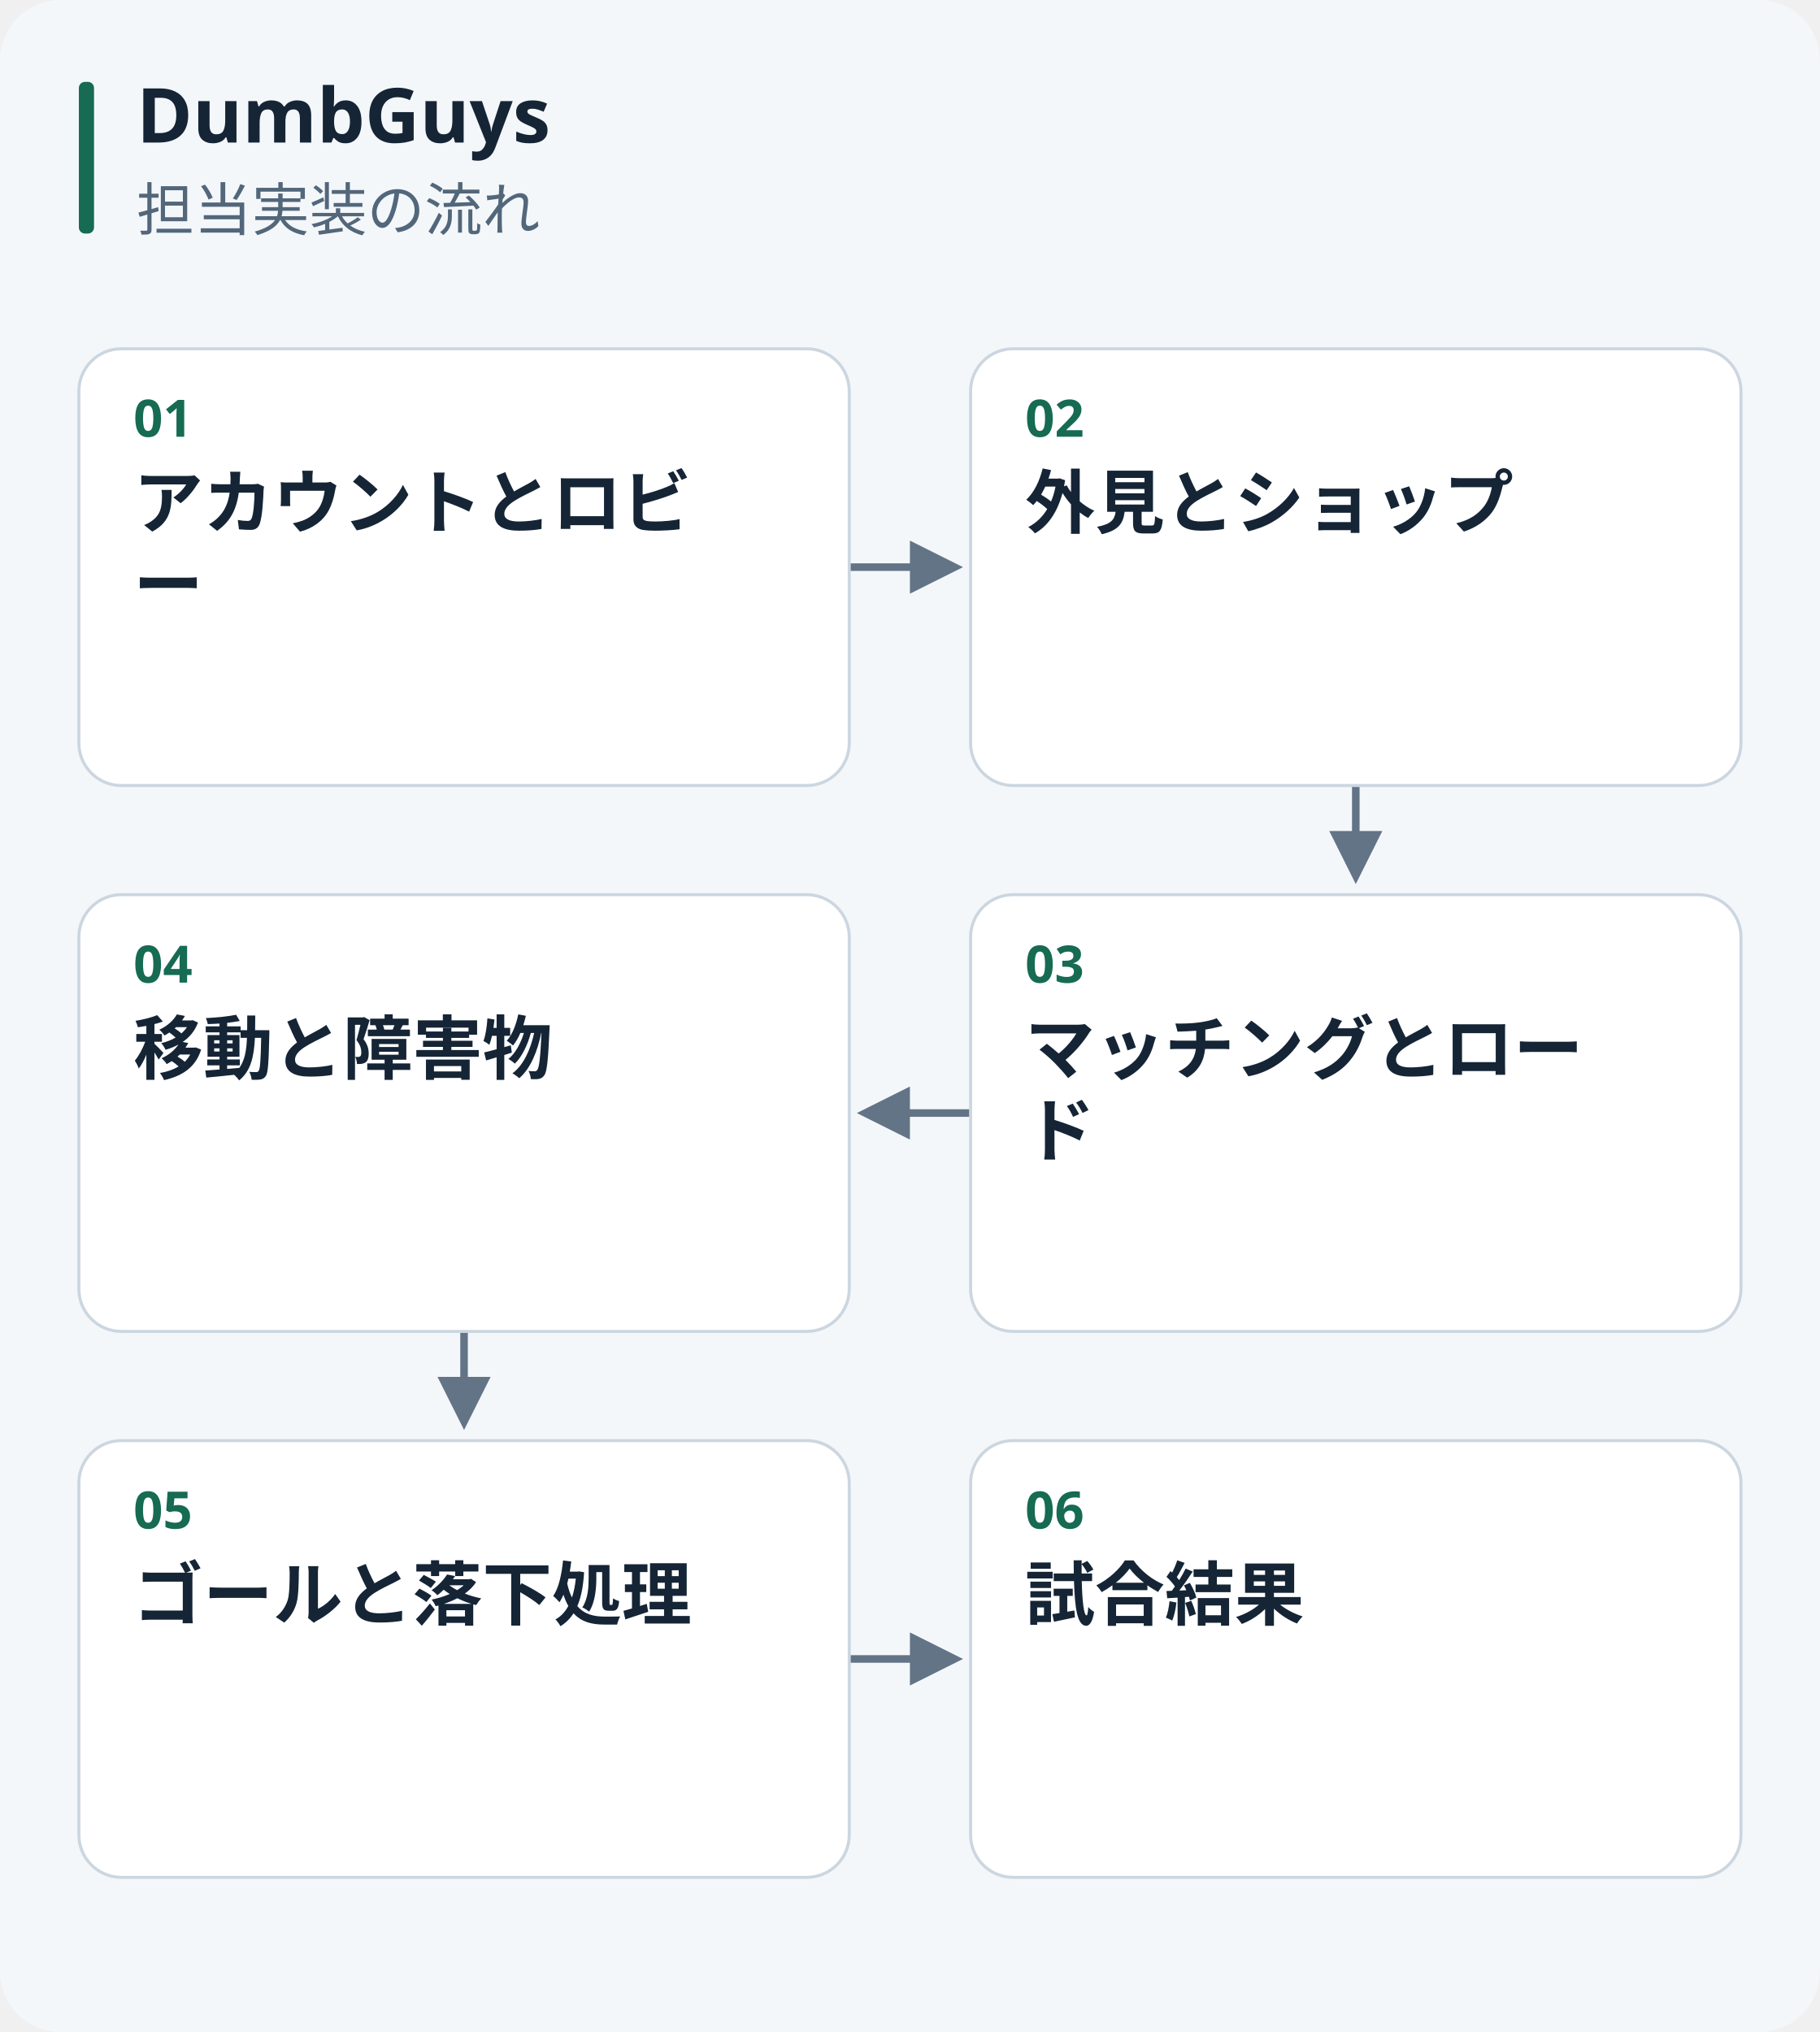
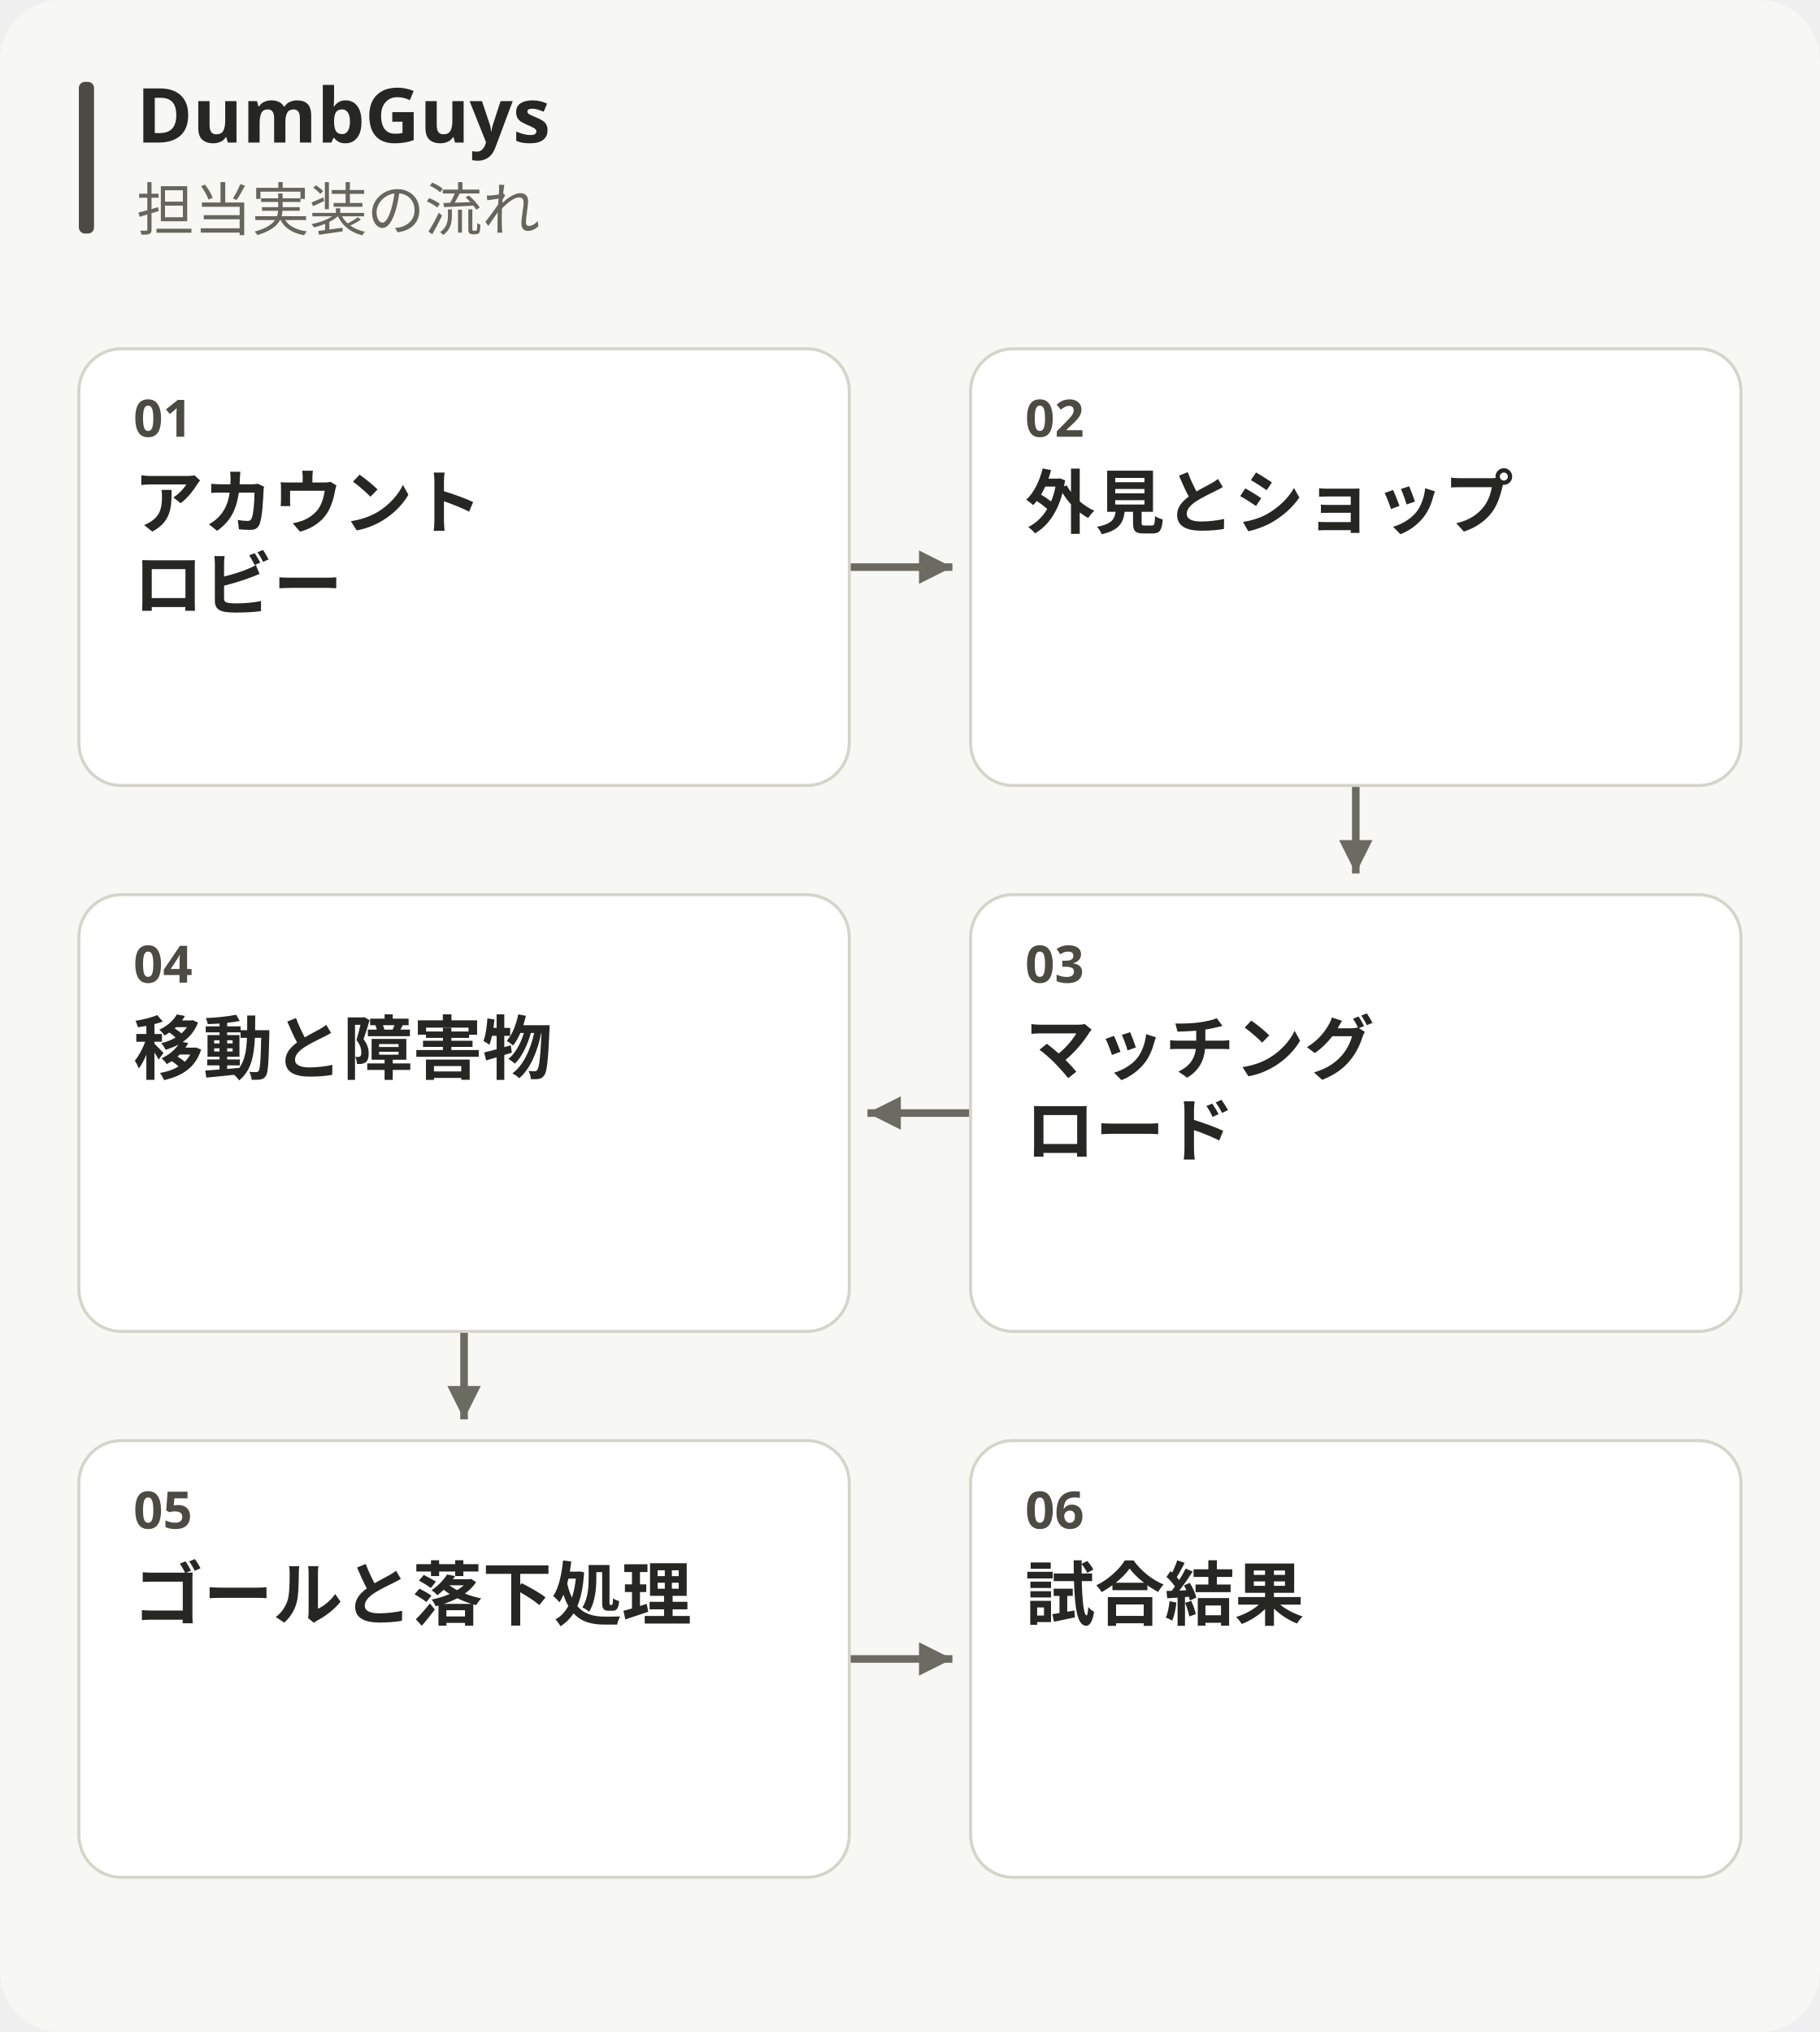
<svg xmlns="http://www.w3.org/2000/svg" width="600" height="670" viewBox="0 0 600 670" role="img" aria-labelledby="title desc">
-   <defs>
-     <marker id="arrow" viewBox="0 0 10 10" refX="8" refY="5" markerWidth="7" markerHeight="7" orient="auto-start-reverse">
-       <path d="M0 0 L10 5 L0 10Z" fill="#637487" />
-     </marker>
-   </defs>
-   <rect width="600" height="100%" rx="20" fill="#f4f7fa" />
-   <rect x="26" y="27" width="5" height="50" rx="2" fill="#166b52" />
-   <text x="45" y="47" fill="#152536" font-size="25" font-weight="700" font-family="Segoe UI,Malgun Gothic,Yu Gothic,sans-serif">DumbGuys</text>
-   <text x="45" y="76" fill="#53677b" font-size="19" font-family="Segoe UI,Malgun Gothic,Yu Gothic,sans-serif">担当実装の流れ</text>
-   <path d="M280 187 H314" fill="none" stroke="#637487" stroke-width="2.5" marker-end="url(#arrow)" />
-   <path d="M447 259 V288" fill="none" stroke="#637487" stroke-width="2.5" marker-end="url(#arrow)" />
-   <path d="M320 367 H286" fill="none" stroke="#637487" stroke-width="2.5" marker-end="url(#arrow)" />
-   <path d="M153 439 V468" fill="none" stroke="#637487" stroke-width="2.5" marker-end="url(#arrow)" />
-   <path d="M280 547 H314" fill="none" stroke="#637487" stroke-width="2.5" marker-end="url(#arrow)" />
-   <rect x="26" y="115" width="254" height="144" rx="14" fill="#fff" stroke="#cbd6e0" />
-   <text x="44" y="144" font-size="17" font-weight="700" fill="#166b52" font-family="Segoe UI,sans-serif">01</text>
-   <text x="44" y="174" fill="#152536" font-size="23" font-weight="600" font-family="Segoe UI,Malgun Gothic,Yu Gothic,sans-serif">アカウントとロビ</text>
-   <text x="44" y="201" fill="#152536" font-size="23" font-weight="600" font-family="Segoe UI,Malgun Gothic,Yu Gothic,sans-serif">ー</text>
-   <rect x="320" y="115" width="254" height="144" rx="14" fill="#fff" stroke="#cbd6e0" />
-   <text x="338" y="144" font-size="17" font-weight="700" fill="#166b52" font-family="Segoe UI,sans-serif">02</text>
-   <text x="338" y="174" fill="#152536" font-size="23" font-weight="600" font-family="Segoe UI,Malgun Gothic,Yu Gothic,sans-serif">外見とショップ</text>
-   <rect x="320" y="295" width="254" height="144" rx="14" fill="#fff" stroke="#cbd6e0" />
-   <text x="338" y="324" font-size="17" font-weight="700" fill="#166b52" font-family="Segoe UI,sans-serif">03</text>
-   <text x="338" y="354" fill="#152536" font-size="23" font-weight="600" font-family="Segoe UI,Malgun Gothic,Yu Gothic,sans-serif">マッチングとロー</text>
-   <text x="338" y="381" fill="#152536" font-size="23" font-weight="600" font-family="Segoe UI,Malgun Gothic,Yu Gothic,sans-serif">ド</text>
-   <rect x="26" y="295" width="254" height="144" rx="14" fill="#fff" stroke="#cbd6e0" />
-   <text x="44" y="324" font-size="17" font-weight="700" fill="#166b52" font-family="Segoe UI,sans-serif">04</text>
-   <text x="44" y="354" fill="#152536" font-size="23" font-weight="600" font-family="Segoe UI,Malgun Gothic,Yu Gothic,sans-serif">移動と障害物</text>
-   <rect x="26" y="475" width="254" height="144" rx="14" fill="#fff" stroke="#cbd6e0" />
-   <text x="44" y="504" font-size="17" font-weight="700" fill="#166b52" font-family="Segoe UI,sans-serif">05</text>
-   <text x="44" y="534" fill="#152536" font-size="23" font-weight="600" font-family="Segoe UI,Malgun Gothic,Yu Gothic,sans-serif">ゴールと落下処理</text>
-   <rect x="320" y="475" width="254" height="144" rx="14" fill="#fff" stroke="#cbd6e0" />
-   <text x="338" y="504" font-size="17" font-weight="700" fill="#166b52" font-family="Segoe UI,sans-serif">06</text>
-   <text x="338" y="534" fill="#152536" font-size="23" font-weight="600" font-family="Segoe UI,Malgun Gothic,Yu Gothic,sans-serif">試合結果</text>
+   <rect width="600" height="100%" rx="20" fill="#f7f7f3" />
+   <rect x="26" y="27" width="5" height="50" rx="2" fill="#4b4b43" />
+   <text x="45" y="47" fill="#262623" font-size="25" font-weight="700" font-family="Yu Gothic,Meiryo,Hiragino Kaku Gothic ProN,sans-serif">DumbGuys</text>
+   <text x="45" y="76" fill="#66665d" font-size="19" font-family="Yu Gothic,Meiryo,Hiragino Kaku Gothic ProN,sans-serif">担当実装の流れ</text>
+   <path d="M280 187 H314" fill="none" stroke="#6b6b62" stroke-width="2.5" stroke-linejoin="round" />
+   <polygon points="314,187 303,181.5 303,192.5" fill="#6b6b62" />
+   <path d="M447 259 V288" fill="none" stroke="#6b6b62" stroke-width="2.5" stroke-linejoin="round" />
+   <polygon points="447,288 452.5,277 441.5,277" fill="#6b6b62" />
+   <path d="M320 367 H286" fill="none" stroke="#6b6b62" stroke-width="2.5" stroke-linejoin="round" />
+   <polygon points="286,367 297,372.5 297,361.5" fill="#6b6b62" />
+   <path d="M153 439 V468" fill="none" stroke="#6b6b62" stroke-width="2.5" stroke-linejoin="round" />
+   <polygon points="153,468 158.5,457 147.5,457" fill="#6b6b62" />
+   <path d="M280 547 H314" fill="none" stroke="#6b6b62" stroke-width="2.5" stroke-linejoin="round" />
+   <polygon points="314,547 303,541.5 303,552.5" fill="#6b6b62" />
+   <rect x="26" y="115" width="254" height="144" rx="14" fill="#fff" stroke="#d4d4ca" />
+   <text x="44" y="144" font-size="17" font-weight="700" fill="#4b4b43" font-family="Yu Gothic,Meiryo,Hiragino Kaku Gothic ProN,sans-serif">01</text>
+   <text x="44" y="174" fill="#262623" font-size="23" font-weight="600" font-family="Yu Gothic,Meiryo,Hiragino Kaku Gothic ProN,sans-serif">アカウント</text>
+   <text x="44" y="201" fill="#262623" font-size="23" font-weight="600" font-family="Yu Gothic,Meiryo,Hiragino Kaku Gothic ProN,sans-serif">ロビー</text>
+   <rect x="320" y="115" width="254" height="144" rx="14" fill="#fff" stroke="#d4d4ca" />
+   <text x="338" y="144" font-size="17" font-weight="700" fill="#4b4b43" font-family="Yu Gothic,Meiryo,Hiragino Kaku Gothic ProN,sans-serif">02</text>
+   <text x="338" y="174" fill="#262623" font-size="23" font-weight="600" font-family="Yu Gothic,Meiryo,Hiragino Kaku Gothic ProN,sans-serif">外見とショップ</text>
+   <rect x="320" y="295" width="254" height="144" rx="14" fill="#fff" stroke="#d4d4ca" />
+   <text x="338" y="324" font-size="17" font-weight="700" fill="#4b4b43" font-family="Yu Gothic,Meiryo,Hiragino Kaku Gothic ProN,sans-serif">03</text>
+   <text x="338" y="354" fill="#262623" font-size="23" font-weight="600" font-family="Yu Gothic,Meiryo,Hiragino Kaku Gothic ProN,sans-serif">マッチング</text>
+   <text x="338" y="381" fill="#262623" font-size="23" font-weight="600" font-family="Yu Gothic,Meiryo,Hiragino Kaku Gothic ProN,sans-serif">ロード</text>
+   <rect x="26" y="295" width="254" height="144" rx="14" fill="#fff" stroke="#d4d4ca" />
+   <text x="44" y="324" font-size="17" font-weight="700" fill="#4b4b43" font-family="Yu Gothic,Meiryo,Hiragino Kaku Gothic ProN,sans-serif">04</text>
+   <text x="44" y="354" fill="#262623" font-size="23" font-weight="600" font-family="Yu Gothic,Meiryo,Hiragino Kaku Gothic ProN,sans-serif">移動と障害物</text>
+   <rect x="26" y="475" width="254" height="144" rx="14" fill="#fff" stroke="#d4d4ca" />
+   <text x="44" y="504" font-size="17" font-weight="700" fill="#4b4b43" font-family="Yu Gothic,Meiryo,Hiragino Kaku Gothic ProN,sans-serif">05</text>
+   <text x="44" y="534" fill="#262623" font-size="23" font-weight="600" font-family="Yu Gothic,Meiryo,Hiragino Kaku Gothic ProN,sans-serif">ゴールと落下処理</text>
+   <rect x="320" y="475" width="254" height="144" rx="14" fill="#fff" stroke="#d4d4ca" />
+   <text x="338" y="504" font-size="17" font-weight="700" fill="#4b4b43" font-family="Yu Gothic,Meiryo,Hiragino Kaku Gothic ProN,sans-serif">06</text>
+   <text x="338" y="534" fill="#262623" font-size="23" font-weight="600" font-family="Yu Gothic,Meiryo,Hiragino Kaku Gothic ProN,sans-serif">試合結果</text>
</svg>
